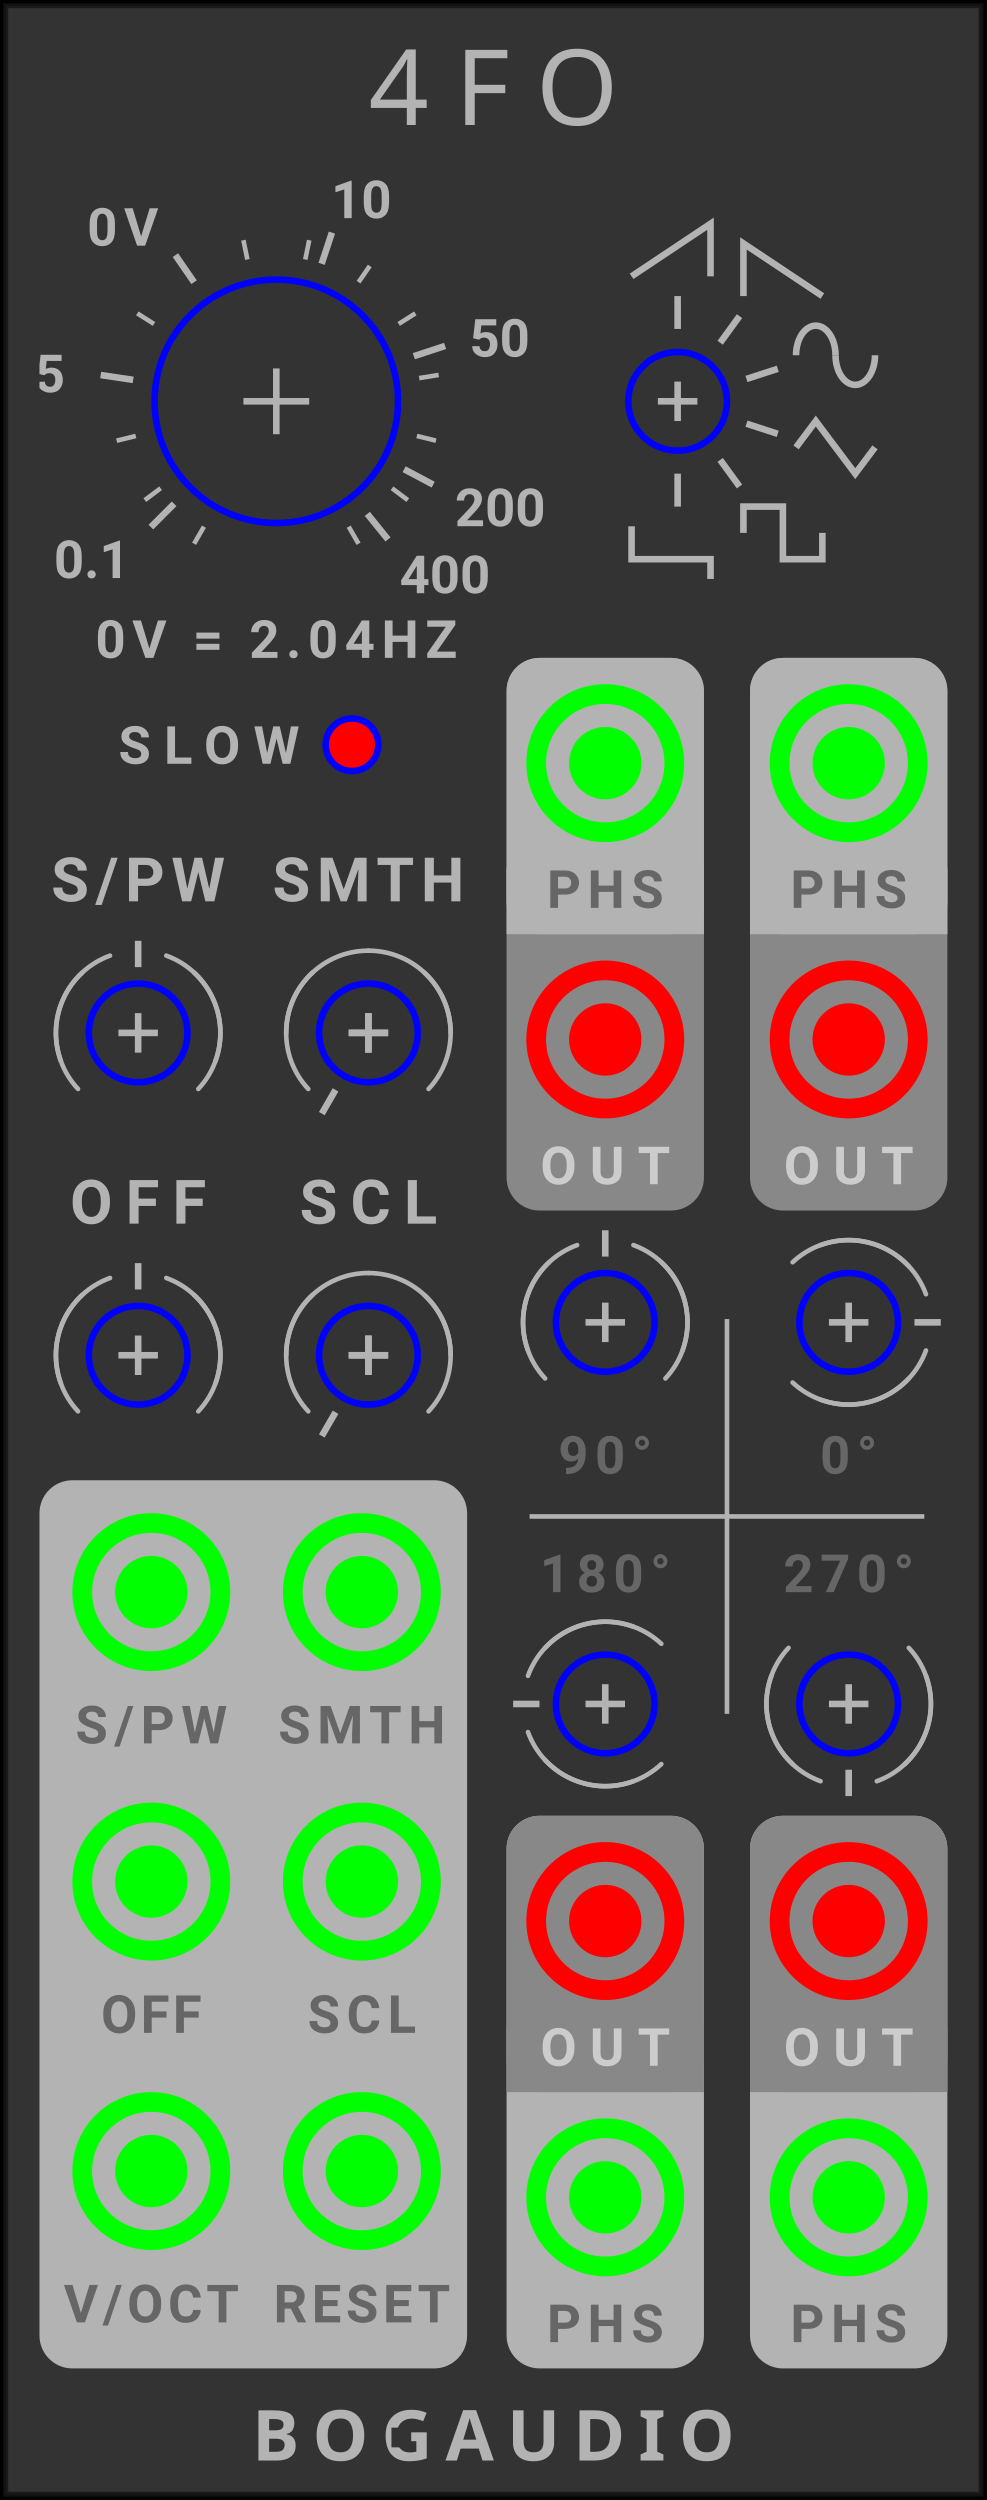
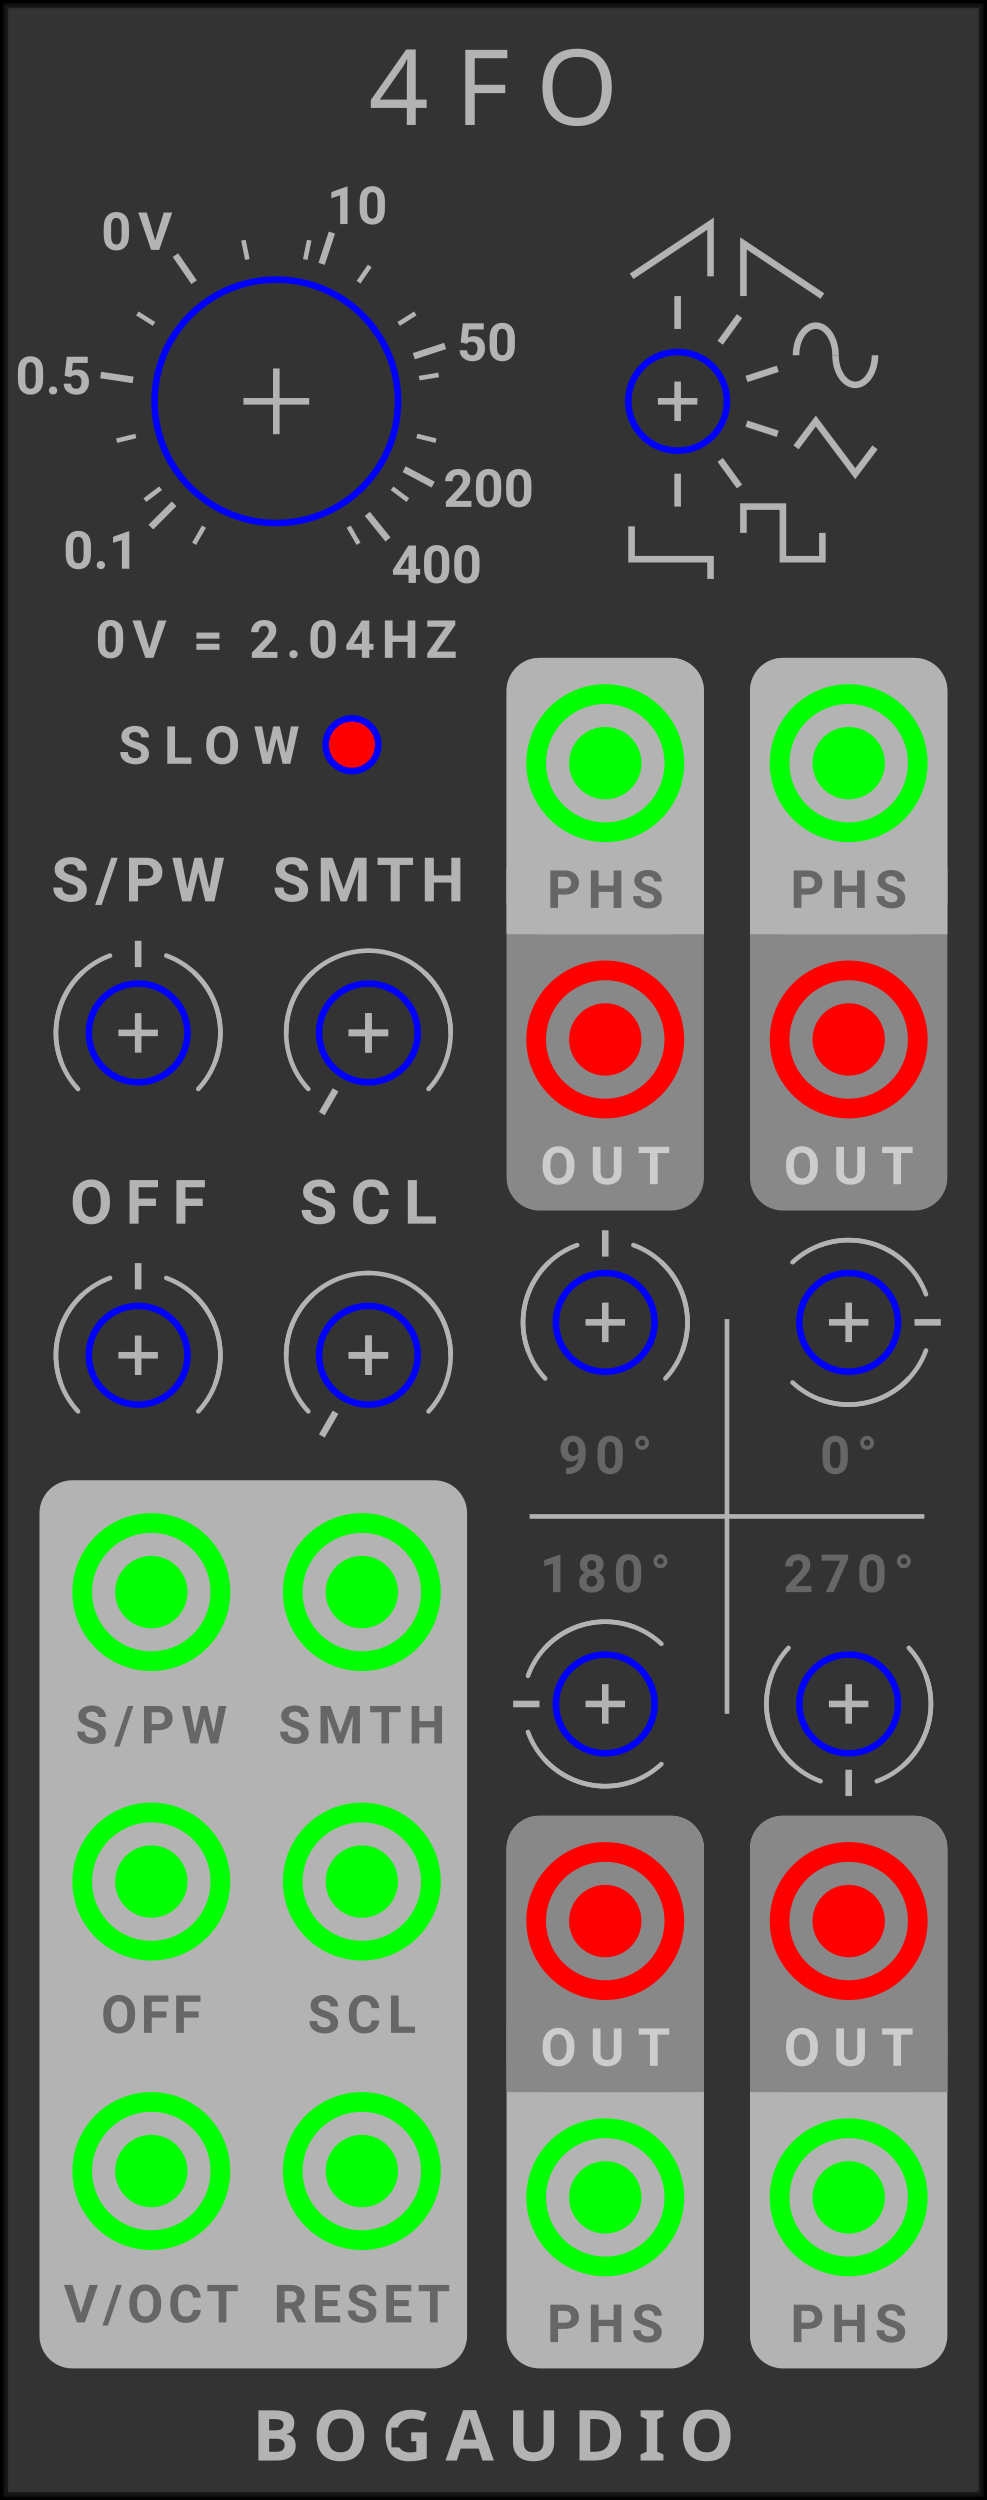
<svg xmlns="http://www.w3.org/2000/svg" xmlns:xlink="http://www.w3.org/1999/xlink" version="1.1" width="150.0" height="380.0" viewBox="0 0 150.0 380.0">
  <style>text {
  fill: #333;
  font-family: 'Roboto', sans-serif;
  font-weight: bold;
}
text.title {
  font-family: 'Comfortaa', sans-serif;
  font-weight: normal;
}
text.brand {
  font-family: 'Audiowide', sans-serif;
  font-weight: bold;
}

polyline {
  stroke: #333;
}
polyline.guide {
  stroke: #0f0;
}
path {
  stroke: #333;
}

rect.module-background, .background-fill {
  fill: #ddd;
}
polyline.module-border-inner {
  stroke: #e4e4e4;
}
polyline.module-border-middle {
  stroke: #ebebeb;
}
polyline.module-border-outer {
  stroke: #f2f2f2;
}

g.io-group {
}
rect.input-background, rect.input-background-filler {
  fill: #fafafa;
}
rect.output-background, rect.output-background-filler {
  fill: #bbb;
}
text.input-label, text.output-label {
  /* font-size: 6pt; */
}
polyline.input-label, polyline.output-label {
}
path.input-label, path.output-label {
}

circle.port-rim {
  stroke: #f0f0f0;
}
circle.port-barrel {
  stroke: #222;
  fill: #222;
}
circle.knob-center {
   fill: #eee;
}
circle.knob-rim {
   fill: #333;
}
circle.knob-tick {
  fill: #fff;
}
polyline.knob-tick {
  stroke: #fff;
}


text {
  fill: #b3b3b3;
}

polyline {
  stroke: #b3b3b3;
}
path {
  stroke: #b3b3b3;
}

rect.module-background, .background-fill {
  fill: #333;
}
polyline.module-border-inner {
  stroke: #191919;
}
polyline.module-border-middle {
  stroke: #111;
}
polyline.module-border-outer {
  stroke: #000;
}

rect.input-background, rect.input-background-filler {
  fill: #b3b3b3;
}
rect.output-background, rect.output-background-filler {
  fill: #888;
}
text.input-label {
  fill: #666;
}
polyline.input-label, path.input-label {
  stroke: #666;
}
text.output-label {
  fill: #ccc;
}
polyline.output-label, path.output-label {
  stroke: #ccc;
}

circle.port-rim {
  stroke: #bbb;
}
circle.port-barrel {
  stroke: #222;
  fill: #222;
}
circle.knob-center {
   fill: #bbb;
}
circle.knob-rim {
   fill: #555;
}
circle.knob-tick {
  fill: #fff;
}
polyline.knob-tick {
  stroke: #fff;
}
</style>
  <defs>
-     <symbol id="dial-frequency-fourfo" viewBox="0 0 72px 72px">
-       <g transform="translate(36 36)">
+     <symbol id="dial-frequency-fourfo" viewBox="0 0 92px 92px">
+       <g transform="translate(46 46)">
        <g transform="rotate(-225.08) translate(19 0)">
          <polyline points="0,0 5,0" stroke-width="1" transform="translate(3 0)" />
-           <text font-size="6pt" transform="translate(14 0) rotate(225.08) translate(-10.5 3.5)">0.1</text>
+           <text font-size="6pt" transform="translate(12 0) rotate(225.08) translate(-10.5 3.5)">0.1</text>
        </g>
        <g transform="rotate(-171.49) translate(19 0)">
          <polyline points="0,0 5,0" stroke-width="1" transform="translate(3 0)" />
-           <text font-size="6pt" transform="translate(14 0) rotate(171.49) translate(-11 3.5)">0.5</text>
+           <text font-size="6pt" transform="translate(12 0) rotate(171.49) translate(-9 3.5)">0.5</text>
+         </g>
+         <g transform="rotate(-124.62) translate(19 0)">
+           <polyline points="0,0 5,0" stroke-width="1" transform="translate(3 0)" />
+           <text font-size="6pt" letter-spacing="1px" transform="translate(12 0) rotate(124.62) translate(-9 2.5)">0V</text>
        </g>
        <g transform="rotate(-71.76) translate(19 0)">
          <polyline points="0,0 5,0" stroke-width="1" transform="translate(3 0)" />
-           <text font-size="6pt" transform="translate(14 0) rotate(71.76) translate(-2 3.5)">10</text>
-         </g>
-         <g transform="rotate(-124.62) translate(19 0)">
-           <polyline points="0,0 5,0" stroke-width="1" transform="translate(3 0)" />
-           <text font-size="6pt" letter-spacing="1px" transform="translate(14 0) rotate(124.62) translate(-10 3.5)">0V</text>
+           <text font-size="6pt" transform="translate(12 0) rotate(71.76) translate(-2 2.5)">10</text>
        </g>
        <g transform="rotate(-18.17) translate(19 0)">
          <polyline points="0,0 5,0" stroke-width="1" transform="translate(3 0)" />
-           <text font-size="6pt" transform="translate(14 0) rotate(18.17) translate(-2 3.5)">50</text>
+           <text font-size="6pt" transform="translate(12 0) rotate(18.17) translate(-2 3.5)">50</text>
        </g>
        <g transform="rotate(27.98) translate(19 0)">
          <polyline points="0,0 5,0" stroke-width="1" transform="translate(3 0)" />
-           <text font-size="6pt" transform="translate(14 0) rotate(-27.98) translate(-2 3.5)">200</text>
+           <text font-size="6pt" transform="translate(12 0) rotate(-27.98) translate(-2 1.5)">200</text>
        </g>
        <g transform="rotate(51.05) translate(19 0)">
          <polyline points="0,0 5,0" stroke-width="1" transform="translate(3 0)" />
-           <text font-size="6pt" transform="translate(14 0) rotate(-51.05) translate(-2 3.5)">400</text>
+           <text font-size="6pt" transform="translate(12 0) rotate(-51.05) translate(-2 3.5)">400</text>
        </g>
        <polyline points="0,0 3,0" stroke-width="0.7" transform="rotate(-240) translate(22 0)" />
        <polyline points="0,0 3,0" stroke-width="0.7" transform="rotate(-216.92) translate(22 0)" />
        <polyline points="0,0 3,0" stroke-width="0.7" transform="rotate(-193.85) translate(22 0)" />
        <polyline points="0,0 3,0" stroke-width="0.7" transform="rotate(-147.69) translate(22 0)" />
        <polyline points="0,0 3,0" stroke-width="0.7" transform="rotate(-101.54) translate(22 0)" />
        <polyline points="0,0 3,0" stroke-width="0.7" transform="rotate(-78.46) translate(22 0)" />
        <polyline points="0,0 3,0" stroke-width="0.7" transform="rotate(-55.38) translate(22 0)" />
        <polyline points="0,0 3,0" stroke-width="0.7" transform="rotate(-32.31) translate(22 0)" />
        <polyline points="0,0 3,0" stroke-width="0.7" transform="rotate(-9.23) translate(22 0)" />
        <polyline points="0,0 3,0" stroke-width="0.7" transform="rotate(13.85) translate(22 0)" />
        <polyline points="0,0 3,0" stroke-width="0.7" transform="rotate(36.92) translate(22 0)" />
        <polyline points="0,0 3,0" stroke-width="0.7" transform="rotate(60) translate(22 0)" />
      </g>
    </symbol>
  </defs>
  <rect class="module-background background-fill" width="150.0" height="380.0" />
  <polyline class="module-border-inner" points="1,1 149.0,1 149.0,379.0 1,379.0 1,1" stroke-width="0.5" fill="none" />
  <polyline class="module-border-middle" points="0.5,0.5 149.5,0.5 149.5,379.5 0.5,379.5 0.5,0.5" stroke-width="0.8" fill="none" />
  <polyline class="module-border-outer" points="0,0 150.0,0 150.0,380.0 0,380.0 0,0" stroke-width="1" fill="none" />
  <text class="title" font-size="12pt" letter-spacing="4px" text-anchor="middle" transform="translate(75.0 19)">4FO</text>
  <g transform="translate(0 374)">
    <text class="brand" font-size="8pt" letter-spacing="2px" text-anchor="middle" transform="translate(75.0 0)">BOGAUDIO</text>
    <rect class="background-fill" width="3" height="3" transform="translate(59.5 -5)" />
  </g>
  <g transform="translate(6 25)">
    <g transform="translate(17 17)">
      <svg id="FREQUENCY_PARAM">
        <g transform="translate(19 19)">
          <polyline points="-5,0 5,0" stroke-width="1" stroke="#00f" />
          <polyline points="0,-5 0,5" stroke-width="1" stroke="#00f" />
          <circle cx="0" cy="0" r="18.5" stroke-width="1" stroke="#00f" fill="none" />
        </g>
      </svg>
    </g>
-     <use xlink:href="#dial-frequency-fourfo" transform="translate(0 0)" href="#dial-frequency-fourfo" />
+     <use xlink:href="#dial-frequency-fourfo" transform="translate(-10 -10)" href="#dial-frequency-fourfo" />
    <text font-size="6pt" letter-spacing="1px" text-anchor="middle" transform="translate(36 75)">0V = 2.04HZ</text>
  </g>
  <g transform="translate(95 48)">
    <g transform="translate(0 5)">
      <svg id="WAVE_PARAM">
        <g transform="translate(8 8)">
          <polyline points="-3,0 3,0" stroke-width="1" stroke="#00f" />
          <polyline points="0,-3 0,3" stroke-width="1" stroke="#00f" />
          <circle r="7.5" stroke-width="1" stroke="#00f" fill="none" />
        </g>
      </svg>
    </g>
    <g transform="translate(-12 -22)">
      <g transform="translate(20 35)">
        <polyline points="0,0 5,0" stroke-width="1" transform="rotate(-90) translate(11 0)" />
        <polyline points="0,0 5,0" stroke-width="1" transform="rotate(-54) translate(11 0)" />
        <polyline points="0,0 5,0" stroke-width="1" transform="rotate(-18) translate(11 0)" />
        <polyline points="0,0 5,0" stroke-width="1" transform="rotate(18) translate(11 0)" />
        <polyline points="0,0 5,0" stroke-width="1" transform="rotate(54) translate(11 0)" />
        <polyline points="0,0 5,0" stroke-width="1" transform="rotate(90) translate(11 0)" />
      </g>
      <g transform="translate(13 8)">
        <polyline points="0,8 12,0 12,8" stroke-width="1" fill="none" />
      </g>
      <g transform="translate(30 11)">
        <polyline points="0,8 0,0 12,8" stroke-width="1" fill="none" />
      </g>
      <g transform="translate(38 24)">
        <path d="M 0 4 A 2 3 0 0 1 6 4" stroke-width="1" stroke="#b3b3b3" fill="none" />
        <path d="M 6 4 A 2 3 0 0 0 12 4" stroke-width="1" stroke="#b3b3b3" fill="none" />
      </g>
      <g transform="translate(38 38)">
        <polyline points="0,4 3,0 9,8 12,4" stroke-width="1" fill="none" />
      </g>
      <g transform="translate(30 51)">
        <polyline points="0,4 0,0 6,0 6,8 12,8 12,4" stroke-width="1" fill="none" />
      </g>
      <g transform="translate(13 54)">
        <polyline points="0,0 0,5 12,5 12,8" stroke-width="1" fill="none" />
      </g>
    </g>
  </g>
  <g transform="translate(9 110)">
    <text font-size="6pt" letter-spacing="2px" transform="translate(9 6.1)">SLOW</text>
    <g transform="translate(40 -1.3)">
      <svg id="SLOW_PARAM">
        <g transform="translate(4.5 4.5)">
          <circle r="4" stroke-width="1" stroke="#00f" fill="#f00" />
        </g>
      </svg>
    </g>
  </g>
  <g transform="translate(6 133)">
    <g transform="translate(0 0)">
      <text font-size="7pt" letter-spacing="1px" text-anchor="middle" transform="translate(15 4)">S/PW</text>
      <g transform="translate(7 16)">
        <svg id="SAMPLE_PWM_PARAM">
          <g transform="translate(8 8)">
            <polyline points="-3,0 3,0" stroke-width="1" stroke="#00f" />
            <polyline points="0,-3 0,3" stroke-width="1" stroke="#00f" />
            <circle r="7.5" stroke-width="1" stroke="#00f" fill="none" />
          </g>
        </svg>
      </g>
      <g transform="translate(-5 4)">
        <g transform="translate(20 20)">
          <polyline points="0,0 4,0" stroke-width="1" transform="rotate(-90) translate(10 0)" />
          <path d="M 0 -12.5 A 12.5 12.5 0 0 1 12.5 0" stroke-width="0.7" stroke-linecap="round" stroke="#b3b3b3" fill="none" transform="rotate(20)" />
          <path d="M 0 -12.5 A 12.5 12.5 0 0 1 12.5 0" stroke-width="0.7" stroke-linecap="round" stroke="#b3b3b3" fill="none" transform="rotate(43)" />
          <path d="M 0 -12.5 A 12.5 12.5 0 0 0 -12.5 0" stroke-width="0.7" stroke-linecap="round" stroke="#b3b3b3" fill="none" transform="rotate(-20)" />
          <path d="M 0 -12.5 A 12.5 12.5 0 0 0 -12.5 0" stroke-width="0.7" stroke-linecap="round" stroke="#b3b3b3" fill="none" transform="rotate(-43)" />
        </g>
      </g>
    </g>
    <g transform="translate(35 0)">
      <text font-size="7pt" letter-spacing="1px" text-anchor="middle" transform="translate(15 4)">SMTH</text>
      <g transform="translate(7 16)">
        <svg id="SMOOTH_PARAM">
          <g transform="translate(8 8)">
            <polyline points="-3,0 3,0" stroke-width="1" stroke="#00f" />
            <polyline points="0,-3 0,3" stroke-width="1" stroke="#00f" />
            <circle r="7.5" stroke-width="1" stroke="#00f" fill="none" />
          </g>
        </svg>
      </g>
      <g transform="translate(-5 4)">
        <g transform="translate(20 20)">
          <polyline points="0,0 4.167,0" stroke-width="1" transform="rotate(-240) translate(10.0 0)" />
          <path class="0.0" d="M 0 -12.5 A 12.5 12.5 0 0 1 12.5 0" stroke-width="0.7" stroke-linecap="round" stroke="#b3b3b3" fill="none" transform="rotate(0)" />
          <path class="0.0" d="M 0 -12.5 A 12.5 12.5 0 0 1 12.5 0" stroke-width="0.7" stroke-linecap="round" stroke="#b3b3b3" fill="none" transform="rotate(43)" />
          <path class="0.0" d="M 0 -12.5 A 12.5 12.5 0 0 0 -12.5 0" stroke-width="0.7" stroke-linecap="round" stroke="#b3b3b3" fill="none" transform="rotate(0)" />
          <path class="0.0" d="M 0 -12.5 A 12.5 12.5 0 0 0 -12.5 0" stroke-width="0.7" stroke-linecap="round" stroke="#b3b3b3" fill="none" transform="rotate(-43)" />
          <polyline points="-3,0 3,0" stroke-width="1" fill="none" />
          <polyline points="0,-3 0,3" stroke-width="1" fill="none" />
        </g>
      </g>
    </g>
    <g transform="translate(0 49)">
      <text font-size="7pt" letter-spacing="2px" text-anchor="middle" transform="translate(15 4)">OFF</text>
      <g transform="translate(7 16)">
        <svg id="OFFSET_PARAM">
          <g transform="translate(8 8)">
            <polyline points="-3,0 3,0" stroke-width="1" stroke="#00f" />
            <polyline points="0,-3 0,3" stroke-width="1" stroke="#00f" />
            <circle r="7.5" stroke-width="1" stroke="#00f" fill="none" />
          </g>
        </svg>
      </g>
      <g transform="translate(-5 4)">
        <g transform="translate(20 20)">
          <polyline points="0,0 4,0" stroke-width="1" transform="rotate(-90) translate(10 0)" />
          <path d="M 0 -12.5 A 12.5 12.5 0 0 1 12.5 0" stroke-width="0.7" stroke-linecap="round" stroke="#b3b3b3" fill="none" transform="rotate(20)" />
          <path d="M 0 -12.5 A 12.5 12.5 0 0 1 12.5 0" stroke-width="0.7" stroke-linecap="round" stroke="#b3b3b3" fill="none" transform="rotate(43)" />
          <path d="M 0 -12.5 A 12.5 12.5 0 0 0 -12.5 0" stroke-width="0.7" stroke-linecap="round" stroke="#b3b3b3" fill="none" transform="rotate(-20)" />
          <path d="M 0 -12.5 A 12.5 12.5 0 0 0 -12.5 0" stroke-width="0.7" stroke-linecap="round" stroke="#b3b3b3" fill="none" transform="rotate(-43)" />
        </g>
      </g>
    </g>
    <g transform="translate(35 49)">
      <text font-size="7pt" letter-spacing="2px" text-anchor="middle" transform="translate(15 4)">SCL</text>
      <g transform="translate(7 16)">
        <svg id="SCALE_PARAM">
          <g transform="translate(8 8)">
            <polyline points="-3,0 3,0" stroke-width="1" stroke="#00f" />
            <polyline points="0,-3 0,3" stroke-width="1" stroke="#00f" />
            <circle r="7.5" stroke-width="1" stroke="#00f" fill="none" />
          </g>
        </svg>
      </g>
      <g transform="translate(-5 4)">
        <g transform="translate(20 20)">
          <polyline points="0,0 4.167,0" stroke-width="1" transform="rotate(-240) translate(10.0 0)" />
          <path class="0.0" d="M 0 -12.5 A 12.5 12.5 0 0 1 12.5 0" stroke-width="0.7" stroke-linecap="round" stroke="#b3b3b3" fill="none" transform="rotate(0)" />
          <path class="0.0" d="M 0 -12.5 A 12.5 12.5 0 0 1 12.5 0" stroke-width="0.7" stroke-linecap="round" stroke="#b3b3b3" fill="none" transform="rotate(43)" />
          <path class="0.0" d="M 0 -12.5 A 12.5 12.5 0 0 0 -12.5 0" stroke-width="0.7" stroke-linecap="round" stroke="#b3b3b3" fill="none" transform="rotate(0)" />
          <path class="0.0" d="M 0 -12.5 A 12.5 12.5 0 0 0 -12.5 0" stroke-width="0.7" stroke-linecap="round" stroke="#b3b3b3" fill="none" transform="rotate(-43)" />
          <polyline points="-3,0 3,0" stroke-width="1" fill="none" />
          <polyline points="0,-3 0,3" stroke-width="1" fill="none" />
        </g>
      </g>
    </g>
  </g>
  <g class="io-group" transform="translate(-4 225)">
    <rect class="input-background" width="65" height="135" rx="5" transform="translate(10 0)" />
    <g transform="translate(12 0)">
      <g transform="translate(3 5)">
        <svg id="SAMPLE_PWM_INPUT">
          <g transform="translate(12 12)">
            <circle cx="0" cy="0" r="5" stroke-width="1" stroke="#0f0" fill="#0f0" />
            <circle cx="0" cy="0" r="10.5" stroke-width="3" stroke="#0f0" fill="none" />
          </g>
        </svg>
      </g>
      <text class="input-label" font-size="6pt" letter-spacing="1px" text-anchor="middle" transform="translate(15 40)">S/PW</text>
    </g>
    <g transform="translate(44 0)">
      <g transform="translate(3 5)">
        <svg id="SMOOTH_INPUT">
          <g transform="translate(12 12)">
            <circle cx="0" cy="0" r="5" stroke-width="1" stroke="#0f0" fill="#0f0" />
            <circle cx="0" cy="0" r="10.5" stroke-width="3" stroke="#0f0" fill="none" />
          </g>
        </svg>
      </g>
      <text class="input-label" font-size="6pt" letter-spacing="1px" text-anchor="middle" transform="translate(15 40)">SMTH</text>
    </g>
    <g transform="translate(0 44)">
      <g transform="translate(12 0)">
        <g transform="translate(3 5)">
          <svg id="OFFSET_INPUT">
            <g transform="translate(12 12)">
              <circle cx="0" cy="0" r="5" stroke-width="1" stroke="#0f0" fill="#0f0" />
              <circle cx="0" cy="0" r="10.5" stroke-width="3" stroke="#0f0" fill="none" />
            </g>
          </svg>
        </g>
        <text class="input-label" font-size="6pt" letter-spacing="0.5px" text-anchor="middle" transform="translate(15 40)">OFF</text>
      </g>
      <g transform="translate(44 0)">
        <g transform="translate(3 5)">
          <svg id="SCALE_INPUT">
            <g transform="translate(12 12)">
              <circle cx="0" cy="0" r="5" stroke-width="1" stroke="#0f0" fill="#0f0" />
              <circle cx="0" cy="0" r="10.5" stroke-width="3" stroke="#0f0" fill="none" />
            </g>
          </svg>
        </g>
        <text class="input-label" font-size="6pt" letter-spacing="1px" text-anchor="middle" transform="translate(15 40)">SCL</text>
      </g>
      <g transform="translate(10 44)">
        <g transform="translate(2 0)">
          <g transform="translate(3 5)">
            <svg id="PITCH_INPUT">
              <g transform="translate(12 12)">
                <circle cx="0" cy="0" r="5" stroke-width="1" stroke="#0f0" fill="#0f0" />
                <circle cx="0" cy="0" r="10.5" stroke-width="3" stroke="#0f0" fill="none" />
              </g>
            </svg>
          </g>
          <text class="input-label" font-size="6pt" letter-spacing="0.7px" text-anchor="middle" transform="translate(15 40)">V/OCT</text>
        </g>
        <g transform="translate(34 0)">
          <g transform="translate(3 5)">
            <svg id="RESET_INPUT">
              <g transform="translate(12 12)">
                <circle cx="0" cy="0" r="5" stroke-width="1" stroke="#0f0" fill="#0f0" />
                <circle cx="0" cy="0" r="10.5" stroke-width="3" stroke="#0f0" fill="none" />
              </g>
            </svg>
          </g>
          <text class="input-label" font-size="6pt" letter-spacing="0.7px" text-anchor="middle" transform="translate(15 40)">RESET</text>
        </g>
      </g>
    </g>
  </g>
  <g transform="translate(77 99)">
    <polyline points="-30,0 30,0" stroke-width="0.7" transform="translate(33.5 131.5)" />
    <polyline points="0,-30 0,30" stroke-width="0.7" transform="translate(33.5 131.5)" />
    <g transform="translate(37 0)">
      <text class="input-label" font-size="6pt" letter-spacing="1px" text-anchor="middle" transform="translate(15 125)">0°</text>
      <g transform="translate(0 86)">
        <g transform="translate(7 8)">
          <svg id="PHASE0_PARAM">
            <g transform="translate(8 8)">
              <polyline points="-3,0 3,0" stroke-width="1" stroke="#00f" />
              <polyline points="0,-3 0,3" stroke-width="1" stroke="#00f" />
              <circle r="7.5" stroke-width="1" stroke="#00f" fill="none" />
            </g>
          </svg>
        </g>
        <g transform="translate(15 16) rotate(90) translate(-20 -20)">
          <g transform="translate(20 20)">
            <g transform="rotate(-90) translate(10 0)">
              <polyline points="0,0 4,0" stroke-width="1" />
            </g>
            <path d="M 0 -12.5 A 12.5 12.5 0 0 1 12.5 0" stroke-width="0.7" stroke-linecap="round" stroke="#b3b3b3" fill="none" transform="rotate(20)" />
            <path d="M 0 -12.5 A 12.5 12.5 0 0 1 12.5 0" stroke-width="0.7" stroke-linecap="round" stroke="#b3b3b3" fill="none" transform="rotate(43)" />
            <path d="M 0 -12.5 A 12.5 12.5 0 0 0 -12.5 0" stroke-width="0.7" stroke-linecap="round" stroke="#b3b3b3" fill="none" transform="rotate(-20)" />
            <path d="M 0 -12.5 A 12.5 12.5 0 0 0 -12.5 0" stroke-width="0.7" stroke-linecap="round" stroke="#b3b3b3" fill="none" transform="rotate(-43)" />
          </g>
        </g>
      </g>
      <g class="io-group" transform="translate(0 1)">
        <rect class="output-background" width="30" height="84" rx="5" />
        <rect class="input-background" width="30" height="42" rx="5" />
        <rect class="input-background" width="30" height="10" transform="translate(0 32)" />
        <g transform="translate(3 4)">
          <svg id="PHASE0_INPUT">
            <g transform="translate(12 12)">
              <circle cx="0" cy="0" r="5" stroke-width="1" stroke="#0f0" fill="#0f0" />
              <circle cx="0" cy="0" r="10.5" stroke-width="3" stroke="#0f0" fill="none" />
            </g>
          </svg>
        </g>
        <text class="input-label" font-size="6pt" letter-spacing="1px" text-anchor="middle" transform="translate(15 38)">PHS</text>
        <g transform="translate(3 46)">
          <svg id="PHASE0_OUTPUT">
            <g transform="translate(12 12)">
              <circle cx="0" cy="0" r="5" stroke-width="1" stroke="#f00" fill="#f00" />
              <circle cx="0" cy="0" r="10.5" stroke-width="3" stroke="#f00" fill="none" />
            </g>
          </svg>
        </g>
        <text class="output-label" font-size="6pt" letter-spacing="2px" text-anchor="middle" transform="translate(15 80)">OUT</text>
      </g>
    </g>
    <g transform="translate(0 0)">
      <text class="input-label" font-size="6pt" letter-spacing="1px" text-anchor="middle" transform="translate(15 125)">90°</text>
      <g transform="translate(0 86)">
        <g transform="translate(7 8)">
          <svg id="PHASE1_PARAM">
            <g transform="translate(8 8)">
              <polyline points="-3,0 3,0" stroke-width="1" stroke="#00f" />
              <polyline points="0,-3 0,3" stroke-width="1" stroke="#00f" />
              <circle r="7.5" stroke-width="1" stroke="#00f" fill="none" />
            </g>
          </svg>
        </g>
        <g transform="translate(15 16) rotate(0) translate(-20 -20)">
          <g transform="translate(20 20)">
            <g transform="rotate(-90) translate(10 0)">
              <polyline points="0,0 4,0" stroke-width="1" />
            </g>
            <path d="M 0 -12.5 A 12.5 12.5 0 0 1 12.5 0" stroke-width="0.7" stroke-linecap="round" stroke="#b3b3b3" fill="none" transform="rotate(20)" />
            <path d="M 0 -12.5 A 12.5 12.5 0 0 1 12.5 0" stroke-width="0.7" stroke-linecap="round" stroke="#b3b3b3" fill="none" transform="rotate(43)" />
            <path d="M 0 -12.5 A 12.5 12.5 0 0 0 -12.5 0" stroke-width="0.7" stroke-linecap="round" stroke="#b3b3b3" fill="none" transform="rotate(-20)" />
            <path d="M 0 -12.5 A 12.5 12.5 0 0 0 -12.5 0" stroke-width="0.7" stroke-linecap="round" stroke="#b3b3b3" fill="none" transform="rotate(-43)" />
          </g>
        </g>
      </g>
      <g class="io-group" transform="translate(0 1)">
        <rect class="output-background" width="30" height="84" rx="5" />
        <rect class="input-background" width="30" height="42" rx="5" />
        <rect class="input-background" width="30" height="10" transform="translate(0 32)" />
        <g transform="translate(3 4)">
          <svg id="PHASE1_INPUT">
            <g transform="translate(12 12)">
              <circle cx="0" cy="0" r="5" stroke-width="1" stroke="#0f0" fill="#0f0" />
              <circle cx="0" cy="0" r="10.5" stroke-width="3" stroke="#0f0" fill="none" />
            </g>
          </svg>
        </g>
        <text class="input-label" font-size="6pt" letter-spacing="1px" text-anchor="middle" transform="translate(15 38)">PHS</text>
        <g transform="translate(3 46)">
          <svg id="PHASE1_OUTPUT">
            <g transform="translate(12 12)">
              <circle cx="0" cy="0" r="5" stroke-width="1" stroke="#f00" fill="#f00" />
              <circle cx="0" cy="0" r="10.5" stroke-width="3" stroke="#f00" fill="none" />
            </g>
          </svg>
        </g>
        <text class="output-label" font-size="6pt" letter-spacing="2px" text-anchor="middle" transform="translate(15 80)">OUT</text>
      </g>
    </g>
    <g transform="translate(0 134)">
      <text class="input-label" font-size="6pt" letter-spacing="1px" text-anchor="middle" transform="translate(15 9)">180°</text>
      <g transform="translate(0 10)">
        <g transform="translate(7 8)">
          <svg id="PHASE2_PARAM">
            <g transform="translate(8 8)">
              <polyline points="-3,0 3,0" stroke-width="1" stroke="#00f" />
              <polyline points="0,-3 0,3" stroke-width="1" stroke="#00f" />
              <circle r="7.5" stroke-width="1" stroke="#00f" fill="none" />
            </g>
          </svg>
        </g>
        <g transform="translate(15 16) rotate(-90) translate(-20 -20)">
          <g transform="translate(20 20)">
            <g transform="rotate(-90) translate(10 0)">
              <polyline points="0,0 4,0" stroke-width="1" />
            </g>
            <path d="M 0 -12.5 A 12.5 12.5 0 0 1 12.5 0" stroke-width="0.7" stroke-linecap="round" stroke="#b3b3b3" fill="none" transform="rotate(20)" />
            <path d="M 0 -12.5 A 12.5 12.5 0 0 1 12.5 0" stroke-width="0.7" stroke-linecap="round" stroke="#b3b3b3" fill="none" transform="rotate(43)" />
            <path d="M 0 -12.5 A 12.5 12.5 0 0 0 -12.5 0" stroke-width="0.7" stroke-linecap="round" stroke="#b3b3b3" fill="none" transform="rotate(-20)" />
            <path d="M 0 -12.5 A 12.5 12.5 0 0 0 -12.5 0" stroke-width="0.7" stroke-linecap="round" stroke="#b3b3b3" fill="none" transform="rotate(-43)" />
          </g>
        </g>
      </g>
      <g class="io-group" transform="translate(0 43)">
        <rect class="input-background" width="30" height="84" rx="5" />
        <rect class="output-background" width="30" height="42" rx="5" />
        <rect class="output-background" width="30" height="10" transform="translate(0 32)" />
        <g transform="translate(3 4)">
          <svg id="PHASE2_OUTPUT">
            <g transform="translate(12 12)">
              <circle cx="0" cy="0" r="5" stroke-width="1" stroke="#f00" fill="#f00" />
              <circle cx="0" cy="0" r="10.5" stroke-width="3" stroke="#f00" fill="none" />
            </g>
          </svg>
        </g>
        <text class="output-label" font-size="6pt" letter-spacing="2px" text-anchor="middle" transform="translate(15 38)">OUT</text>
        <g transform="translate(3 46)">
          <svg id="PHASE2_INPUT">
            <g transform="translate(12 12)">
              <circle cx="0" cy="0" r="5" stroke-width="1" stroke="#0f0" fill="#0f0" />
              <circle cx="0" cy="0" r="10.5" stroke-width="3" stroke="#0f0" fill="none" />
            </g>
          </svg>
        </g>
        <text class="input-label" font-size="6pt" letter-spacing="1px" text-anchor="middle" transform="translate(15 80)">PHS</text>
      </g>
    </g>
    <g transform="translate(37 134)">
      <text class="input-label" font-size="6pt" letter-spacing="1px" text-anchor="middle" transform="translate(15 9)">270°</text>
      <g transform="translate(0 10)">
        <g transform="translate(7 8)">
          <svg id="PHASE3_PARAM">
            <g transform="translate(8 8)">
              <polyline points="-3,0 3,0" stroke-width="1" stroke="#00f" />
              <polyline points="0,-3 0,3" stroke-width="1" stroke="#00f" />
              <circle r="7.5" stroke-width="1" stroke="#00f" fill="none" />
            </g>
          </svg>
        </g>
        <g transform="translate(15 16) rotate(180) translate(-20 -20)">
          <g transform="translate(20 20)">
            <g transform="rotate(-90) translate(10 0)">
              <polyline points="0,0 4,0" stroke-width="1" />
            </g>
            <path d="M 0 -12.5 A 12.5 12.5 0 0 1 12.5 0" stroke-width="0.7" stroke-linecap="round" stroke="#b3b3b3" fill="none" transform="rotate(20)" />
            <path d="M 0 -12.5 A 12.5 12.5 0 0 1 12.5 0" stroke-width="0.7" stroke-linecap="round" stroke="#b3b3b3" fill="none" transform="rotate(43)" />
            <path d="M 0 -12.5 A 12.5 12.5 0 0 0 -12.5 0" stroke-width="0.7" stroke-linecap="round" stroke="#b3b3b3" fill="none" transform="rotate(-20)" />
            <path d="M 0 -12.5 A 12.5 12.5 0 0 0 -12.5 0" stroke-width="0.7" stroke-linecap="round" stroke="#b3b3b3" fill="none" transform="rotate(-43)" />
          </g>
        </g>
      </g>
      <g class="io-group" transform="translate(0 43)">
        <rect class="input-background" width="30" height="84" rx="5" />
        <rect class="output-background" width="30" height="42" rx="5" />
        <rect class="output-background" width="30" height="10" transform="translate(0 32)" />
        <g transform="translate(3 4)">
          <svg id="PHASE3_OUTPUT">
            <g transform="translate(12 12)">
              <circle cx="0" cy="0" r="5" stroke-width="1" stroke="#f00" fill="#f00" />
              <circle cx="0" cy="0" r="10.5" stroke-width="3" stroke="#f00" fill="none" />
            </g>
          </svg>
        </g>
        <text class="output-label" font-size="6pt" letter-spacing="2px" text-anchor="middle" transform="translate(15 38)">OUT</text>
        <g transform="translate(3 46)">
          <svg id="PHASE3_INPUT">
            <g transform="translate(12 12)">
              <circle cx="0" cy="0" r="5" stroke-width="1" stroke="#0f0" fill="#0f0" />
              <circle cx="0" cy="0" r="10.5" stroke-width="3" stroke="#0f0" fill="none" />
            </g>
          </svg>
        </g>
        <text class="input-label" font-size="6pt" letter-spacing="1px" text-anchor="middle" transform="translate(15 80)">PHS</text>
      </g>
    </g>
  </g>
</svg>
